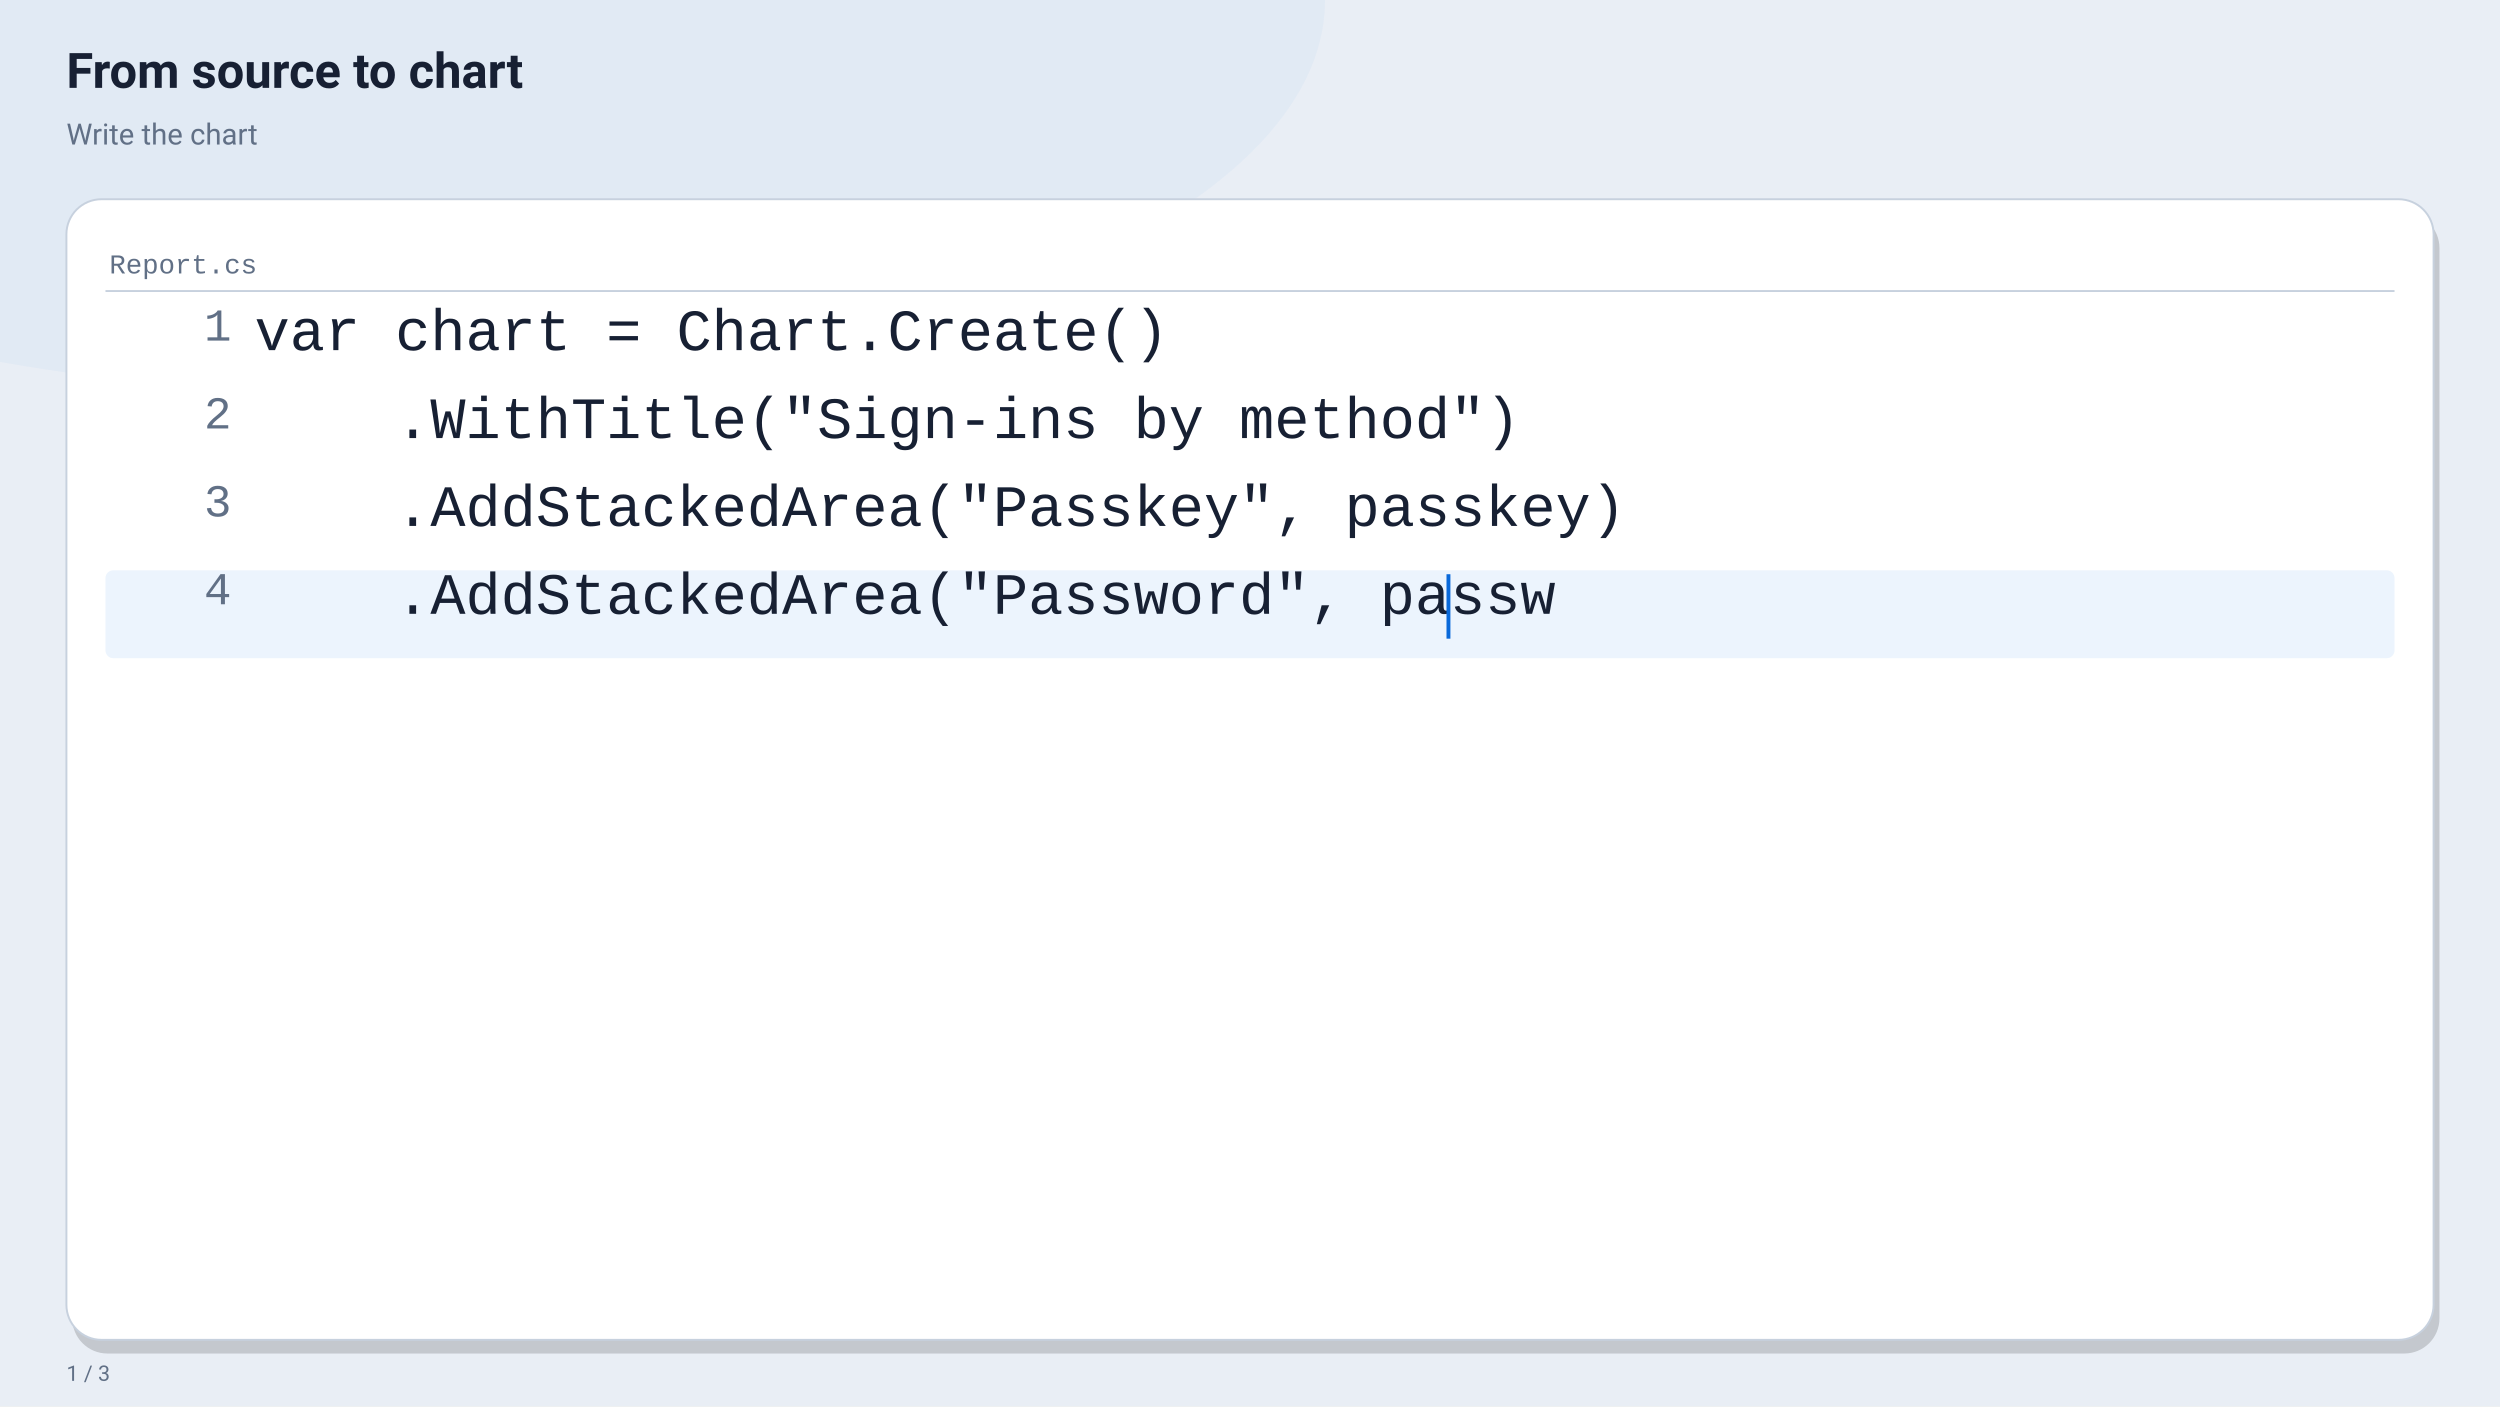
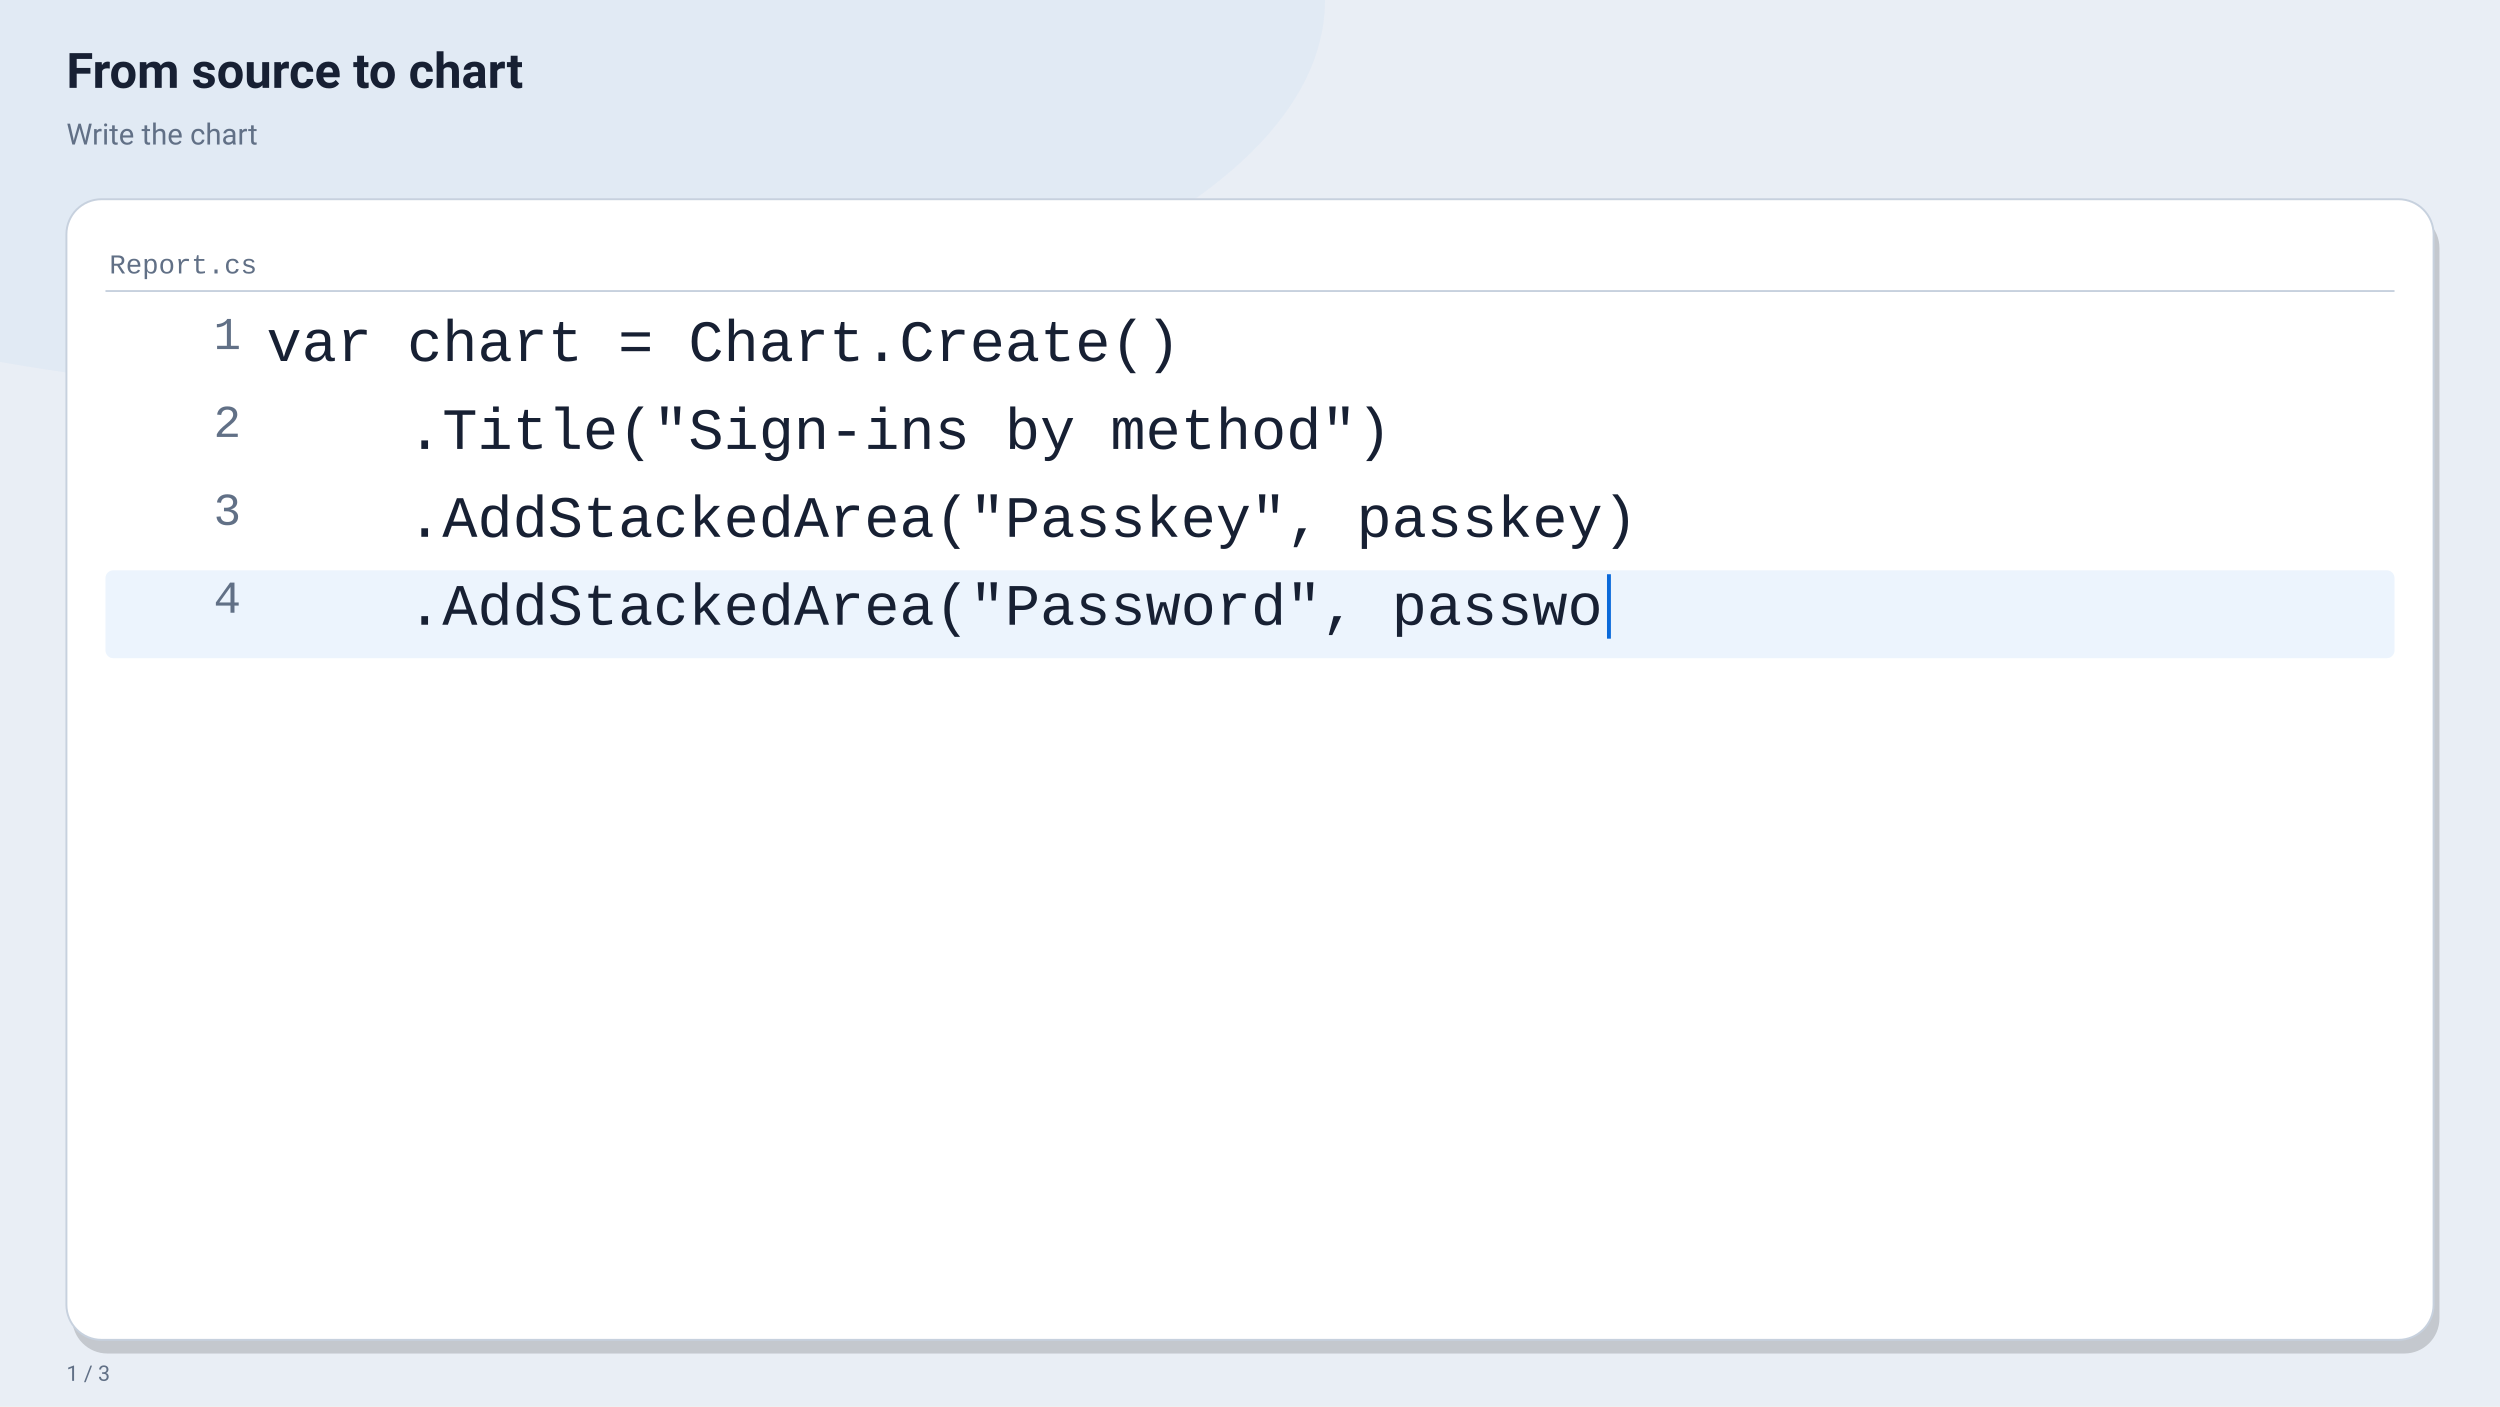
- <svg xmlns="http://www.w3.org/2000/svg" width="1280" height="720" viewBox="0 0 1280 720" stroke-linecap="round" stroke-linejoin="round" role="img" aria-label="From source to chart — Write the chart" aria-labelledby="cfx-v2-cf0d9fd2a4e3839a9c5180ffa12a132df3a6f9ffc4aa01ebb76cbff77a4d7265-title" aria-describedby="cfx-v2-cf0d9fd2a4e3839a9c5180ffa12a132df3a6f9ffc4aa01ebb76cbff77a4d7265-description">
+ <svg xmlns="http://www.w3.org/2000/svg" width="1280" height="720" viewBox="0 0 1280 720" stroke-linecap="round" stroke-linejoin="round" font-variant-numeric="tabular-nums" role="img" aria-label="From source to chart — Write the chart" aria-labelledby="cfx-v2-36eee3829958d616520c8739334be39371de2484e537b1e993ff05248e86224f-title" aria-describedby="cfx-v2-36eee3829958d616520c8739334be39371de2484e537b1e993ff05248e86224f-description">
  <defs>
-     <clipPath id="cfx-v2-cf0d9fd2a4e3839a9c5180ffa12a132df3a6f9ffc4aa01ebb76cbff77a4d7265-clip-7" clipPathUnits="userSpaceOnUse">
+     <clipPath id="cfx-v2-36eee3829958d616520c8739334be39371de2484e537b1e993ff05248e86224f-clip-7" clipPathUnits="userSpaceOnUse">
      <rect x="54" y="122" width="1172" height="544" />
    </clipPath>
-     <clipPath id="cfx-v2-cf0d9fd2a4e3839a9c5180ffa12a132df3a6f9ffc4aa01ebb76cbff77a4d7265-clip-10" clipPathUnits="userSpaceOnUse">
+     <clipPath id="cfx-v2-36eee3829958d616520c8739334be39371de2484e537b1e993ff05248e86224f-clip-10" clipPathUnits="userSpaceOnUse">
      <rect x="54" y="157" width="1172" height="509" />
    </clipPath>
  </defs>
  <rect x="0" y="0" width="1280" height="720" rx="0" fill="#E9EEF5" stroke="none" stroke-width="1" />
  <ellipse cx="192" cy="0" rx="486.4" ry="201.6" fill="rgba(9,105,218,0.039)" stroke="none" stroke-width="1" />
  <g>
    <text x="34" y="45" font-family="-apple-system, BlinkMacSystemFont, 'Segoe UI', Roboto, Helvetica, Arial, sans-serif" font-size="25" font-weight="700" font-style="normal" fill="#172033" xml:space="preserve" style="white-space:pre;font-language-override:normal;font-palette:normal">From source to chart</text>
  </g>
  <g>
    <text x="34" y="74" font-family="-apple-system, BlinkMacSystemFont, 'Segoe UI', Roboto, Helvetica, Arial, sans-serif" font-size="15" font-weight="400" font-style="normal" fill="#617086" xml:space="preserve" style="white-space:pre;font-language-override:normal;font-palette:normal">Write the chart</text>
  </g>
-   <g id="cfx-v2-cf0d9fd2a4e3839a9c5180ffa12a132df3a6f9ffc4aa01ebb76cbff77a4d7265-node-4" data-cfx-source-id="source" data-cfx-role="story-panel" data-cfx-panel="source">
+   <g id="cfx-v2-36eee3829958d616520c8739334be39371de2484e537b1e993ff05248e86224f-node-4" data-cfx-source-id="source" data-cfx-role="story-panel" data-cfx-panel="source">
    <rect x="37" y="109" width="1212" height="584" rx="18" fill="rgba(0,0,0,0.161)" stroke="none" stroke-width="1" />
    <rect x="34" y="102" width="1212" height="584" rx="18" fill="#FFFFFF" stroke="#C7D1DE" stroke-width="1" />
-     <g clip-path="url(#cfx-v2-cf0d9fd2a4e3839a9c5180ffa12a132df3a6f9ffc4aa01ebb76cbff77a4d7265-clip-7)">
+     <g clip-path="url(#cfx-v2-36eee3829958d616520c8739334be39371de2484e537b1e993ff05248e86224f-clip-7)">
      <g>
        <text x="56" y="140" font-family="'SFMono-Regular', Consolas, 'Liberation Mono', Menlo, monospace" font-size="14" font-weight="400" font-style="normal" fill="#617086" xml:space="preserve" style="white-space:pre;font-language-override:normal;font-palette:normal">Report.cs</text>
      </g>
      <line x1="54" y1="149" x2="1226" y2="149" fill="none" stroke="#C7D1DE" stroke-width="1" />
-       <g clip-path="url(#cfx-v2-cf0d9fd2a4e3839a9c5180ffa12a132df3a6f9ffc4aa01ebb76cbff77a4d7265-clip-10)">
+       <g clip-path="url(#cfx-v2-36eee3829958d616520c8739334be39371de2484e537b1e993ff05248e86224f-clip-10)">
        <g data-cfx-role="source-line-number">
-           <text x="104.462" y="174.379" font-family="'SFMono-Regular', Consolas, 'Liberation Mono', Menlo, monospace" font-size="23.4" font-weight="400" font-style="normal" fill="#617086" xml:space="preserve" style="white-space:pre;font-language-override:normal;font-palette:normal">1</text>
+           <text x="109.352" y="178.72" font-family="'SFMono-Regular', Consolas, 'Liberation Mono', Menlo, monospace" font-size="23.4" font-weight="400" font-style="normal" fill="#617086" xml:space="preserve" style="white-space:pre;font-language-override:normal;font-palette:normal">1</text>
        </g>
        <g data-cfx-role="source-text">
-           <text x="130.327" y="179.28" font-family="'SFMono-Regular', Consolas, 'Liberation Mono', Menlo, monospace" font-size="30" font-weight="400" font-style="normal" fill="#172033" xml:space="preserve" style="white-space:pre;font-language-override:normal;font-palette:normal">var chart = Chart.Create()</text>
+           <text x="136.44" y="184.847" font-family="'SFMono-Regular', Consolas, 'Liberation Mono', Menlo, monospace" font-size="30" font-weight="400" font-style="normal" fill="#172033" xml:space="preserve" style="white-space:pre;font-language-override:normal;font-palette:normal">var chart = Chart.Create()</text>
        </g>
        <g data-cfx-role="source-line-number">
-           <text x="104.462" y="219.379" font-family="'SFMono-Regular', Consolas, 'Liberation Mono', Menlo, monospace" font-size="23.4" font-weight="400" font-style="normal" fill="#617086" xml:space="preserve" style="white-space:pre;font-language-override:normal;font-palette:normal">2</text>
+           <text x="109.352" y="223.72" font-family="'SFMono-Regular', Consolas, 'Liberation Mono', Menlo, monospace" font-size="23.4" font-weight="400" font-style="normal" fill="#617086" xml:space="preserve" style="white-space:pre;font-language-override:normal;font-palette:normal">2</text>
        </g>
        <g data-cfx-role="source-text">
-           <text x="130.327" y="224.28" font-family="'SFMono-Regular', Consolas, 'Liberation Mono', Menlo, monospace" font-size="30" font-weight="400" font-style="normal" fill="#172033" xml:space="preserve" style="white-space:pre;font-language-override:normal;font-palette:normal">    .WithTitle("Sign-ins by method")</text>
+           <text x="136.44" y="229.847" font-family="'SFMono-Regular', Consolas, 'Liberation Mono', Menlo, monospace" font-size="30" font-weight="400" font-style="normal" fill="#172033" xml:space="preserve" style="white-space:pre;font-language-override:normal;font-palette:normal">    .Title("Sign-ins by method")</text>
        </g>
        <g data-cfx-role="source-line-number">
-           <text x="104.462" y="264.379" font-family="'SFMono-Regular', Consolas, 'Liberation Mono', Menlo, monospace" font-size="23.4" font-weight="400" font-style="normal" fill="#617086" xml:space="preserve" style="white-space:pre;font-language-override:normal;font-palette:normal">3</text>
+           <text x="109.352" y="268.72" font-family="'SFMono-Regular', Consolas, 'Liberation Mono', Menlo, monospace" font-size="23.4" font-weight="400" font-style="normal" fill="#617086" xml:space="preserve" style="white-space:pre;font-language-override:normal;font-palette:normal">3</text>
        </g>
        <g data-cfx-role="source-text">
-           <text x="130.327" y="269.28" font-family="'SFMono-Regular', Consolas, 'Liberation Mono', Menlo, monospace" font-size="30" font-weight="400" font-style="normal" fill="#172033" xml:space="preserve" style="white-space:pre;font-language-override:normal;font-palette:normal">    .AddStackedArea("Passkey", passkey)</text>
+           <text x="136.44" y="274.847" font-family="'SFMono-Regular', Consolas, 'Liberation Mono', Menlo, monospace" font-size="30" font-weight="400" font-style="normal" fill="#172033" xml:space="preserve" style="white-space:pre;font-language-override:normal;font-palette:normal">    .AddStackedArea("Passkey", passkey)</text>
        </g>
        <rect x="54" y="292" width="1172" height="45" rx="4" data-cfx-role="source-active-line" fill="rgba(9,105,218,0.078)" stroke="none" stroke-width="1" />
        <g data-cfx-role="source-line-number">
-           <text x="104.462" y="309.379" font-family="'SFMono-Regular', Consolas, 'Liberation Mono', Menlo, monospace" font-size="23.4" font-weight="400" font-style="normal" fill="#617086" xml:space="preserve" style="white-space:pre;font-language-override:normal;font-palette:normal">4</text>
+           <text x="109.352" y="313.72" font-family="'SFMono-Regular', Consolas, 'Liberation Mono', Menlo, monospace" font-size="23.4" font-weight="400" font-style="normal" fill="#617086" xml:space="preserve" style="white-space:pre;font-language-override:normal;font-palette:normal">4</text>
        </g>
        <g data-cfx-role="source-text">
-           <text x="130.327" y="314.28" font-family="'SFMono-Regular', Consolas, 'Liberation Mono', Menlo, monospace" font-size="30" font-weight="400" font-style="normal" fill="#172033" xml:space="preserve" style="white-space:pre;font-language-override:normal;font-palette:normal">    .AddStackedArea("Password", passw</text>
+           <text x="136.44" y="319.847" font-family="'SFMono-Regular', Consolas, 'Liberation Mono', Menlo, monospace" font-size="30" font-weight="400" font-style="normal" fill="#172033" xml:space="preserve" style="white-space:pre;font-language-override:normal;font-palette:normal">    .AddStackedArea("Password", passwo</text>
        </g>
-         <rect x="740.61" y="294" width="2" height="33" rx="0" data-cfx-role="source-caret" fill="#0969DA" stroke="none" stroke-width="1" />
+         <rect x="822.778" y="294" width="2" height="33" rx="0" data-cfx-role="source-caret" fill="#0969DA" stroke="none" stroke-width="1" />
      </g>
    </g>
  </g>
  <g>
    <text x="34" y="707" font-family="-apple-system, BlinkMacSystemFont, 'Segoe UI', Roboto, Helvetica, Arial, sans-serif" font-size="11" font-weight="400" font-style="normal" fill="#617086" xml:space="preserve" style="white-space:pre;font-language-override:normal;font-palette:normal">1 / 3</text>
  </g>
</svg>
